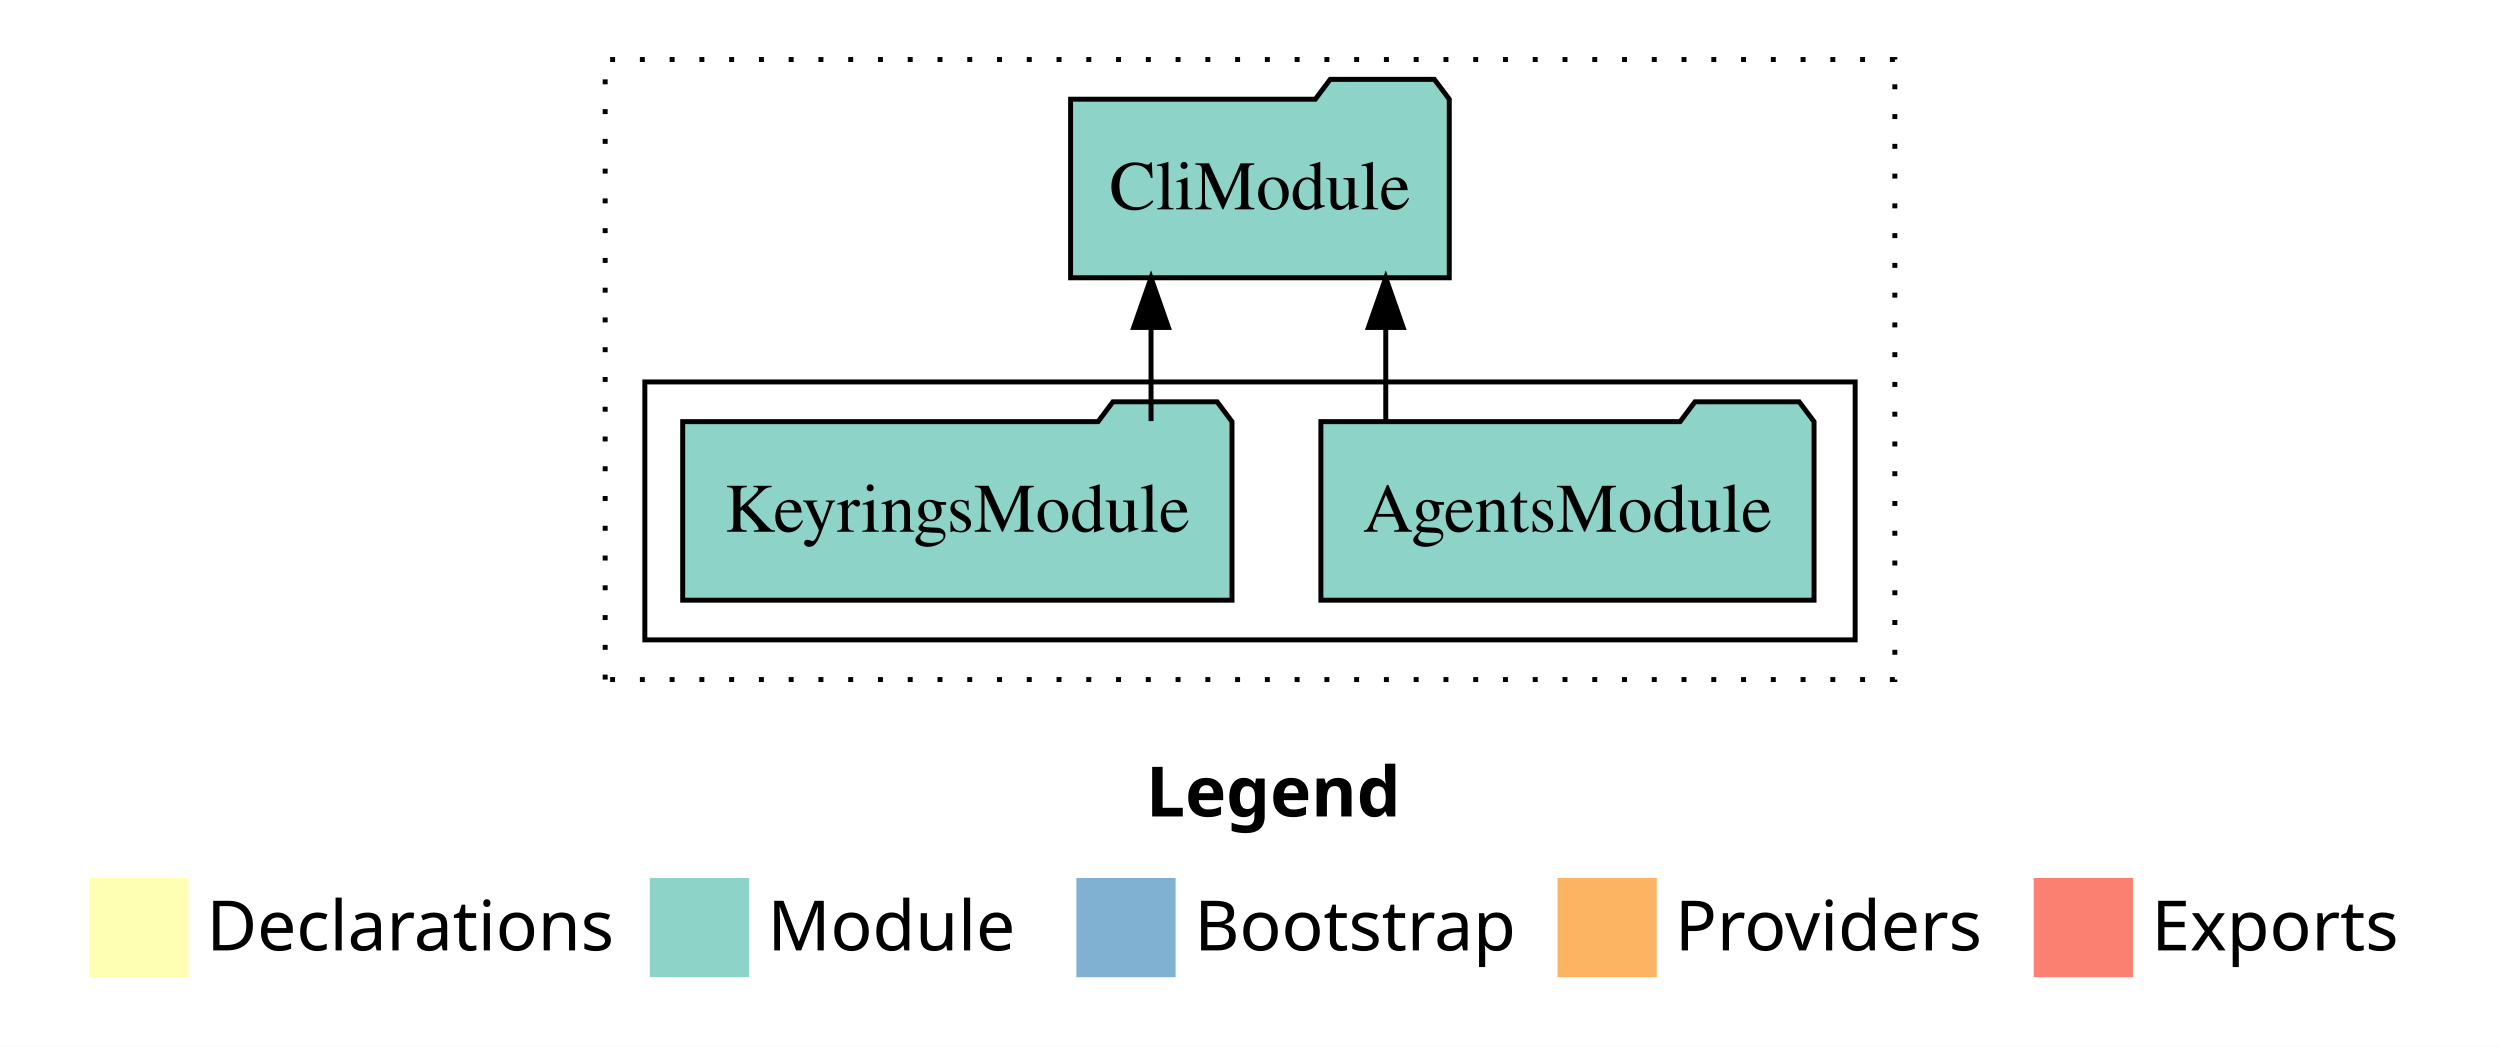
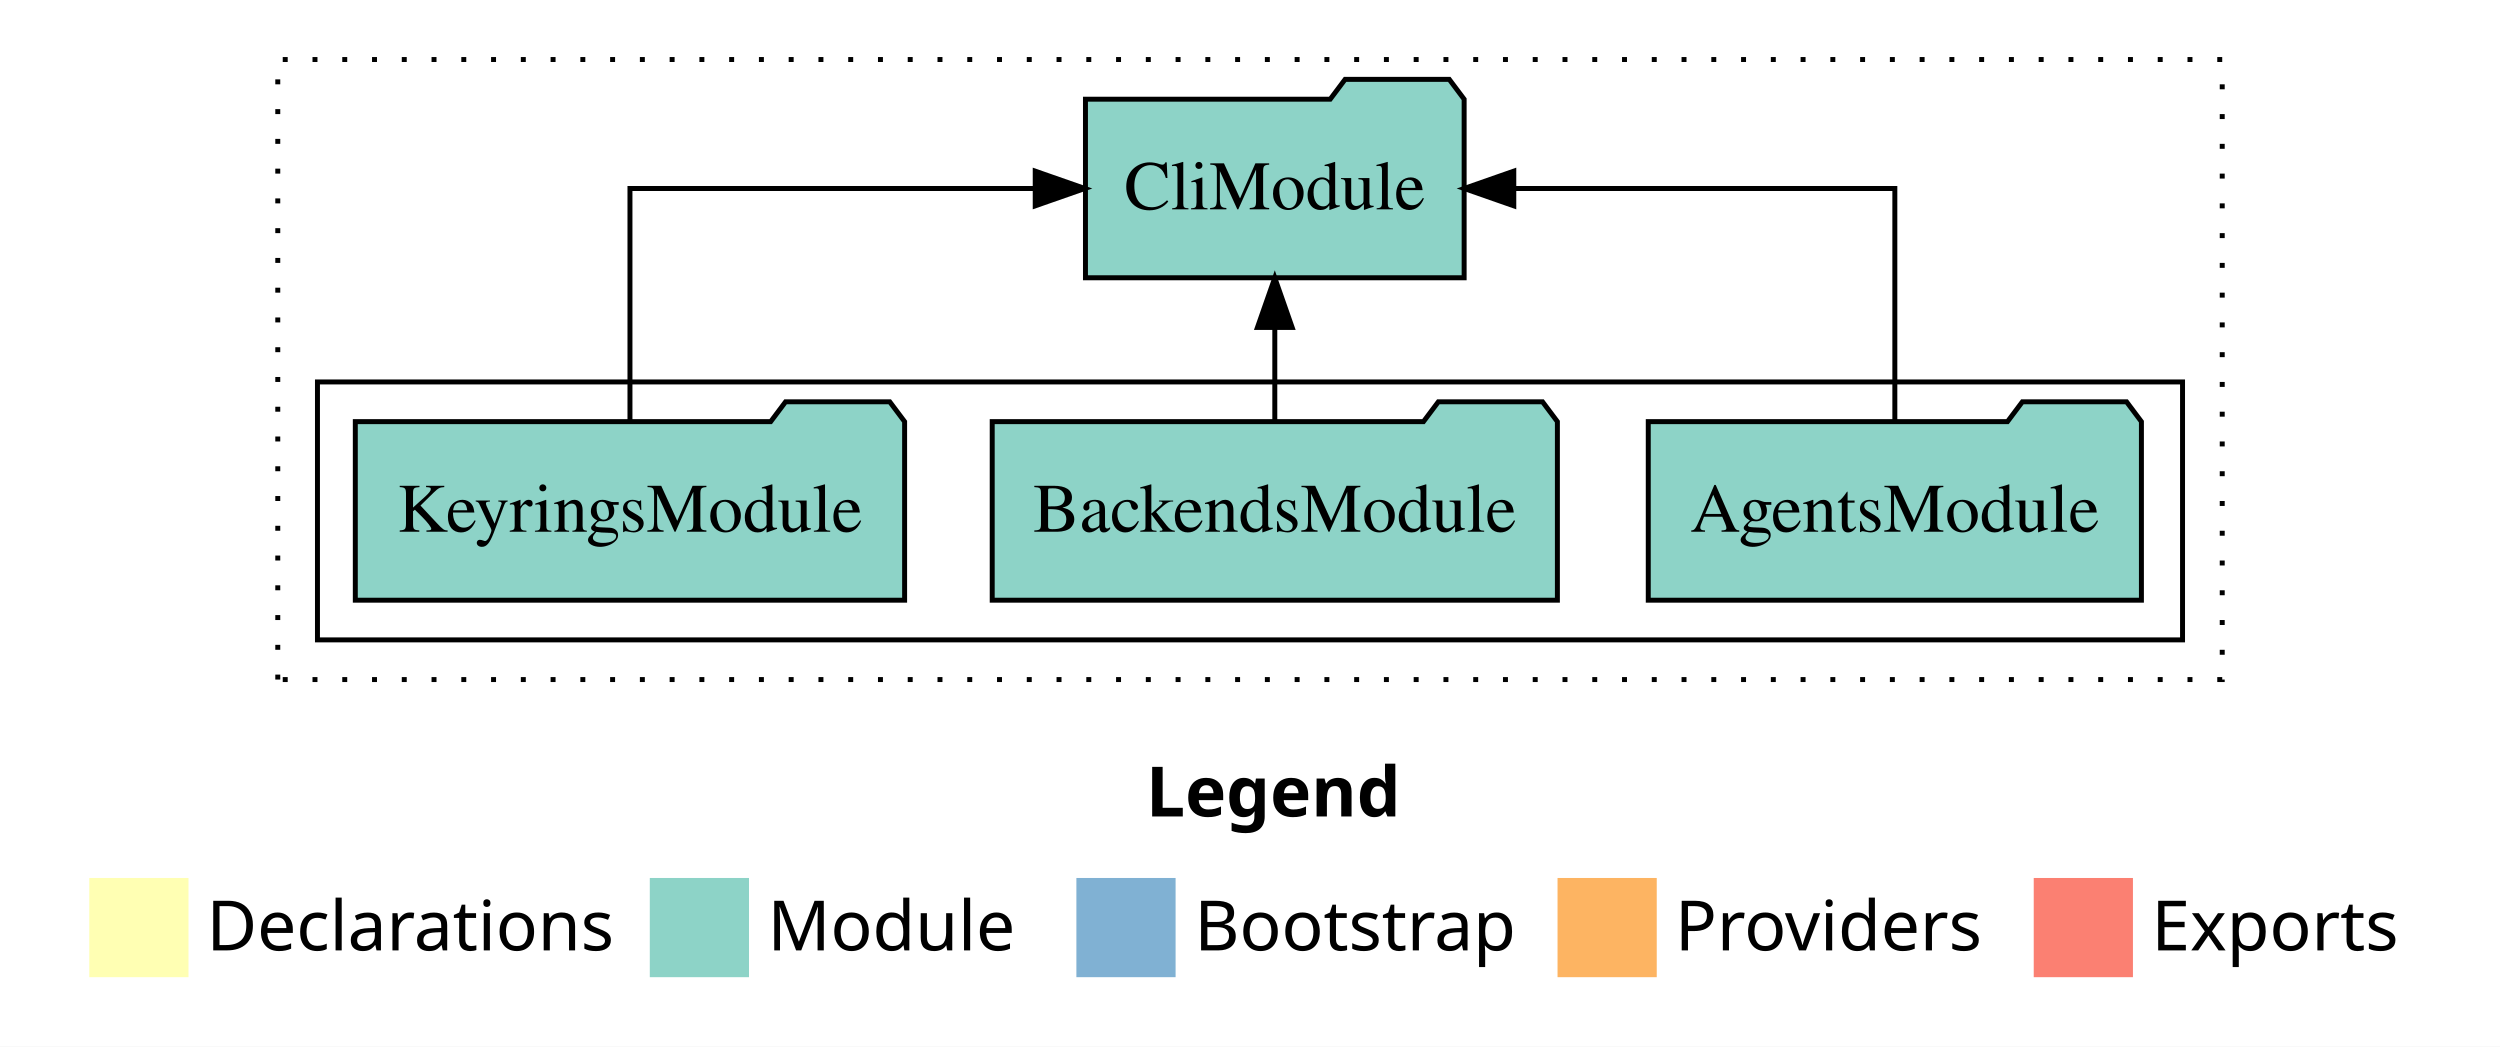
<svg xmlns="http://www.w3.org/2000/svg" width="504pt" height="211pt" viewBox="0.00 0.00 504.00 211.00">
  <g id="graph0" class="graph" transform="scale(1 1) rotate(0) translate(4 207)">
    <polygon fill="white" stroke="transparent" points="-4,4 -4,-207 500,-207 500,4 -4,4" />
    <text text-anchor="start" x="227.01" y="-42.4" font-family="Times-12" font-weight="bold" font-size="14.00">Legend</text>
    <polygon fill="#ffffb3" stroke="transparent" points="14,-10 14,-30 34,-30 34,-10 14,-10" />
    <text text-anchor="start" x="37.63" y="-15.4" font-family="Times-12" font-size="14.00">  Declarations</text>
    <polygon fill="#8dd3c7" stroke="transparent" points="127,-10 127,-30 147,-30 147,-10 127,-10" />
    <text text-anchor="start" x="150.73" y="-15.4" font-family="Times-12" font-size="14.00">  Module</text>
    <polygon fill="#80b1d3" stroke="transparent" points="213,-10 213,-30 233,-30 233,-10 213,-10" />
    <text text-anchor="start" x="236.78" y="-15.4" font-family="Times-12" font-size="14.00">  Bootstrap</text>
    <polygon fill="#fdb462" stroke="transparent" points="310,-10 310,-30 330,-30 330,-10 310,-10" />
    <text text-anchor="start" x="333.67" y="-15.4" font-family="Times-12" font-size="14.00">  Providers</text>
    <polygon fill="#fb8072" stroke="transparent" points="406,-10 406,-30 426,-30 426,-10 406,-10" />
    <text text-anchor="start" x="429.73" y="-15.4" font-family="Times-12" font-size="14.00">  Exports</text>
    <g id="clust1" class="cluster">
-       <polygon fill="none" stroke="black" stroke-dasharray="1,5" points="118,-70 118,-195 378,-195 378,-70 118,-70" />
+       <polygon fill="none" stroke="black" stroke-dasharray="1,5" points="52,-70 52,-195 444,-195 444,-70 52,-70" />
    </g>
    <g id="clust3" class="cluster">
-       <polygon fill="none" stroke="black" points="126,-78 126,-130 370,-130 370,-78 126,-78" />
+       <polygon fill="none" stroke="black" points="60,-78 60,-130 436,-130 436,-78 60,-78" />
    </g>
    <g id="node1" class="node">
-       <polygon fill="#8dd3c7" stroke="black" points="361.71,-122 358.71,-126 337.71,-126 334.71,-122 262.29,-122 262.29,-86 361.71,-86 361.71,-122" />
-       <text text-anchor="middle" x="312" y="-99.8" font-family="Times,serif" font-size="14.00">AgentsModule</text>
+       <polygon fill="#8dd3c7" stroke="black" points="427.71,-122 424.71,-126 403.71,-126 400.71,-122 328.29,-122 328.29,-86 427.71,-86 427.71,-122" />
+       <text text-anchor="middle" x="378" y="-99.8" font-family="Times,serif" font-size="14.00">AgentsModule</text>
+     </g>
+     <g id="node4" class="node">
+       <polygon fill="#8dd3c7" stroke="black" points="291.17,-187 288.17,-191 267.17,-191 264.17,-187 214.83,-187 214.83,-151 291.17,-151 291.17,-187" />
+       <text text-anchor="middle" x="253" y="-164.8" font-family="Times,serif" font-size="14.00">CliModule</text>
+     </g>
+     <g id="edge1" class="edge">
+       <path fill="none" stroke="black" d="M378,-122.11C378,-141.34 378,-169 378,-169 378,-169 301.18,-169 301.18,-169" />
+       <polygon fill="black" stroke="black" points="301.18,-165.5 291.18,-169 301.18,-172.5 301.18,-165.5" />
+     </g>
+     <g id="node2" class="node">
+       <polygon fill="#8dd3c7" stroke="black" points="309.97,-122 306.97,-126 285.97,-126 282.97,-122 196.03,-122 196.03,-86 309.97,-86 309.97,-122" />
+       <text text-anchor="middle" x="253" y="-99.8" font-family="Times,serif" font-size="14.00">BackendsModule</text>
+     </g>
+     <g id="edge2" class="edge">
+       <path fill="none" stroke="black" d="M253,-122.11C253,-122.11 253,-140.99 253,-140.99" />
+       <polygon fill="black" stroke="black" points="249.5,-140.99 253,-150.99 256.5,-140.99 249.5,-140.99" />
    </g>
    <g id="node3" class="node">
-       <polygon fill="#8dd3c7" stroke="black" points="288.17,-187 285.17,-191 264.17,-191 261.17,-187 211.83,-187 211.83,-151 288.17,-151 288.17,-187" />
-       <text text-anchor="middle" x="250" y="-164.8" font-family="Times,serif" font-size="14.00">CliModule</text>
+       <polygon fill="#8dd3c7" stroke="black" points="178.37,-122 175.37,-126 154.37,-126 151.37,-122 67.63,-122 67.63,-86 178.37,-86 178.37,-122" />
+       <text text-anchor="middle" x="123" y="-99.8" font-family="Times,serif" font-size="14.00">KeyringsModule</text>
    </g>
-     <g id="edge1" class="edge">
-       <path fill="none" stroke="black" d="M275.37,-122.11C275.37,-122.11 275.37,-140.99 275.37,-140.99" />
-       <polygon fill="black" stroke="black" points="271.87,-140.99 275.37,-150.99 278.87,-140.99 271.87,-140.99" />
-     </g>
-     <g id="node2" class="node">
-       <polygon fill="#8dd3c7" stroke="black" points="244.37,-122 241.37,-126 220.37,-126 217.37,-122 133.63,-122 133.63,-86 244.37,-86 244.37,-122" />
-       <text text-anchor="middle" x="189" y="-99.8" font-family="Times,serif" font-size="14.00">KeyringsModule</text>
-     </g>
-     <g id="edge2" class="edge">
-       <path fill="none" stroke="black" d="M228.05,-122.11C228.05,-122.11 228.05,-140.99 228.05,-140.99" />
-       <polygon fill="black" stroke="black" points="224.55,-140.99 228.05,-150.99 231.55,-140.99 224.55,-140.99" />
+     <g id="edge3" class="edge">
+       <path fill="none" stroke="black" d="M123,-122.11C123,-141.34 123,-169 123,-169 123,-169 204.7,-169 204.7,-169" />
+       <polygon fill="black" stroke="black" points="204.7,-172.5 214.7,-169 204.7,-165.5 204.7,-172.5" />
    </g>
  </g>
</svg>
